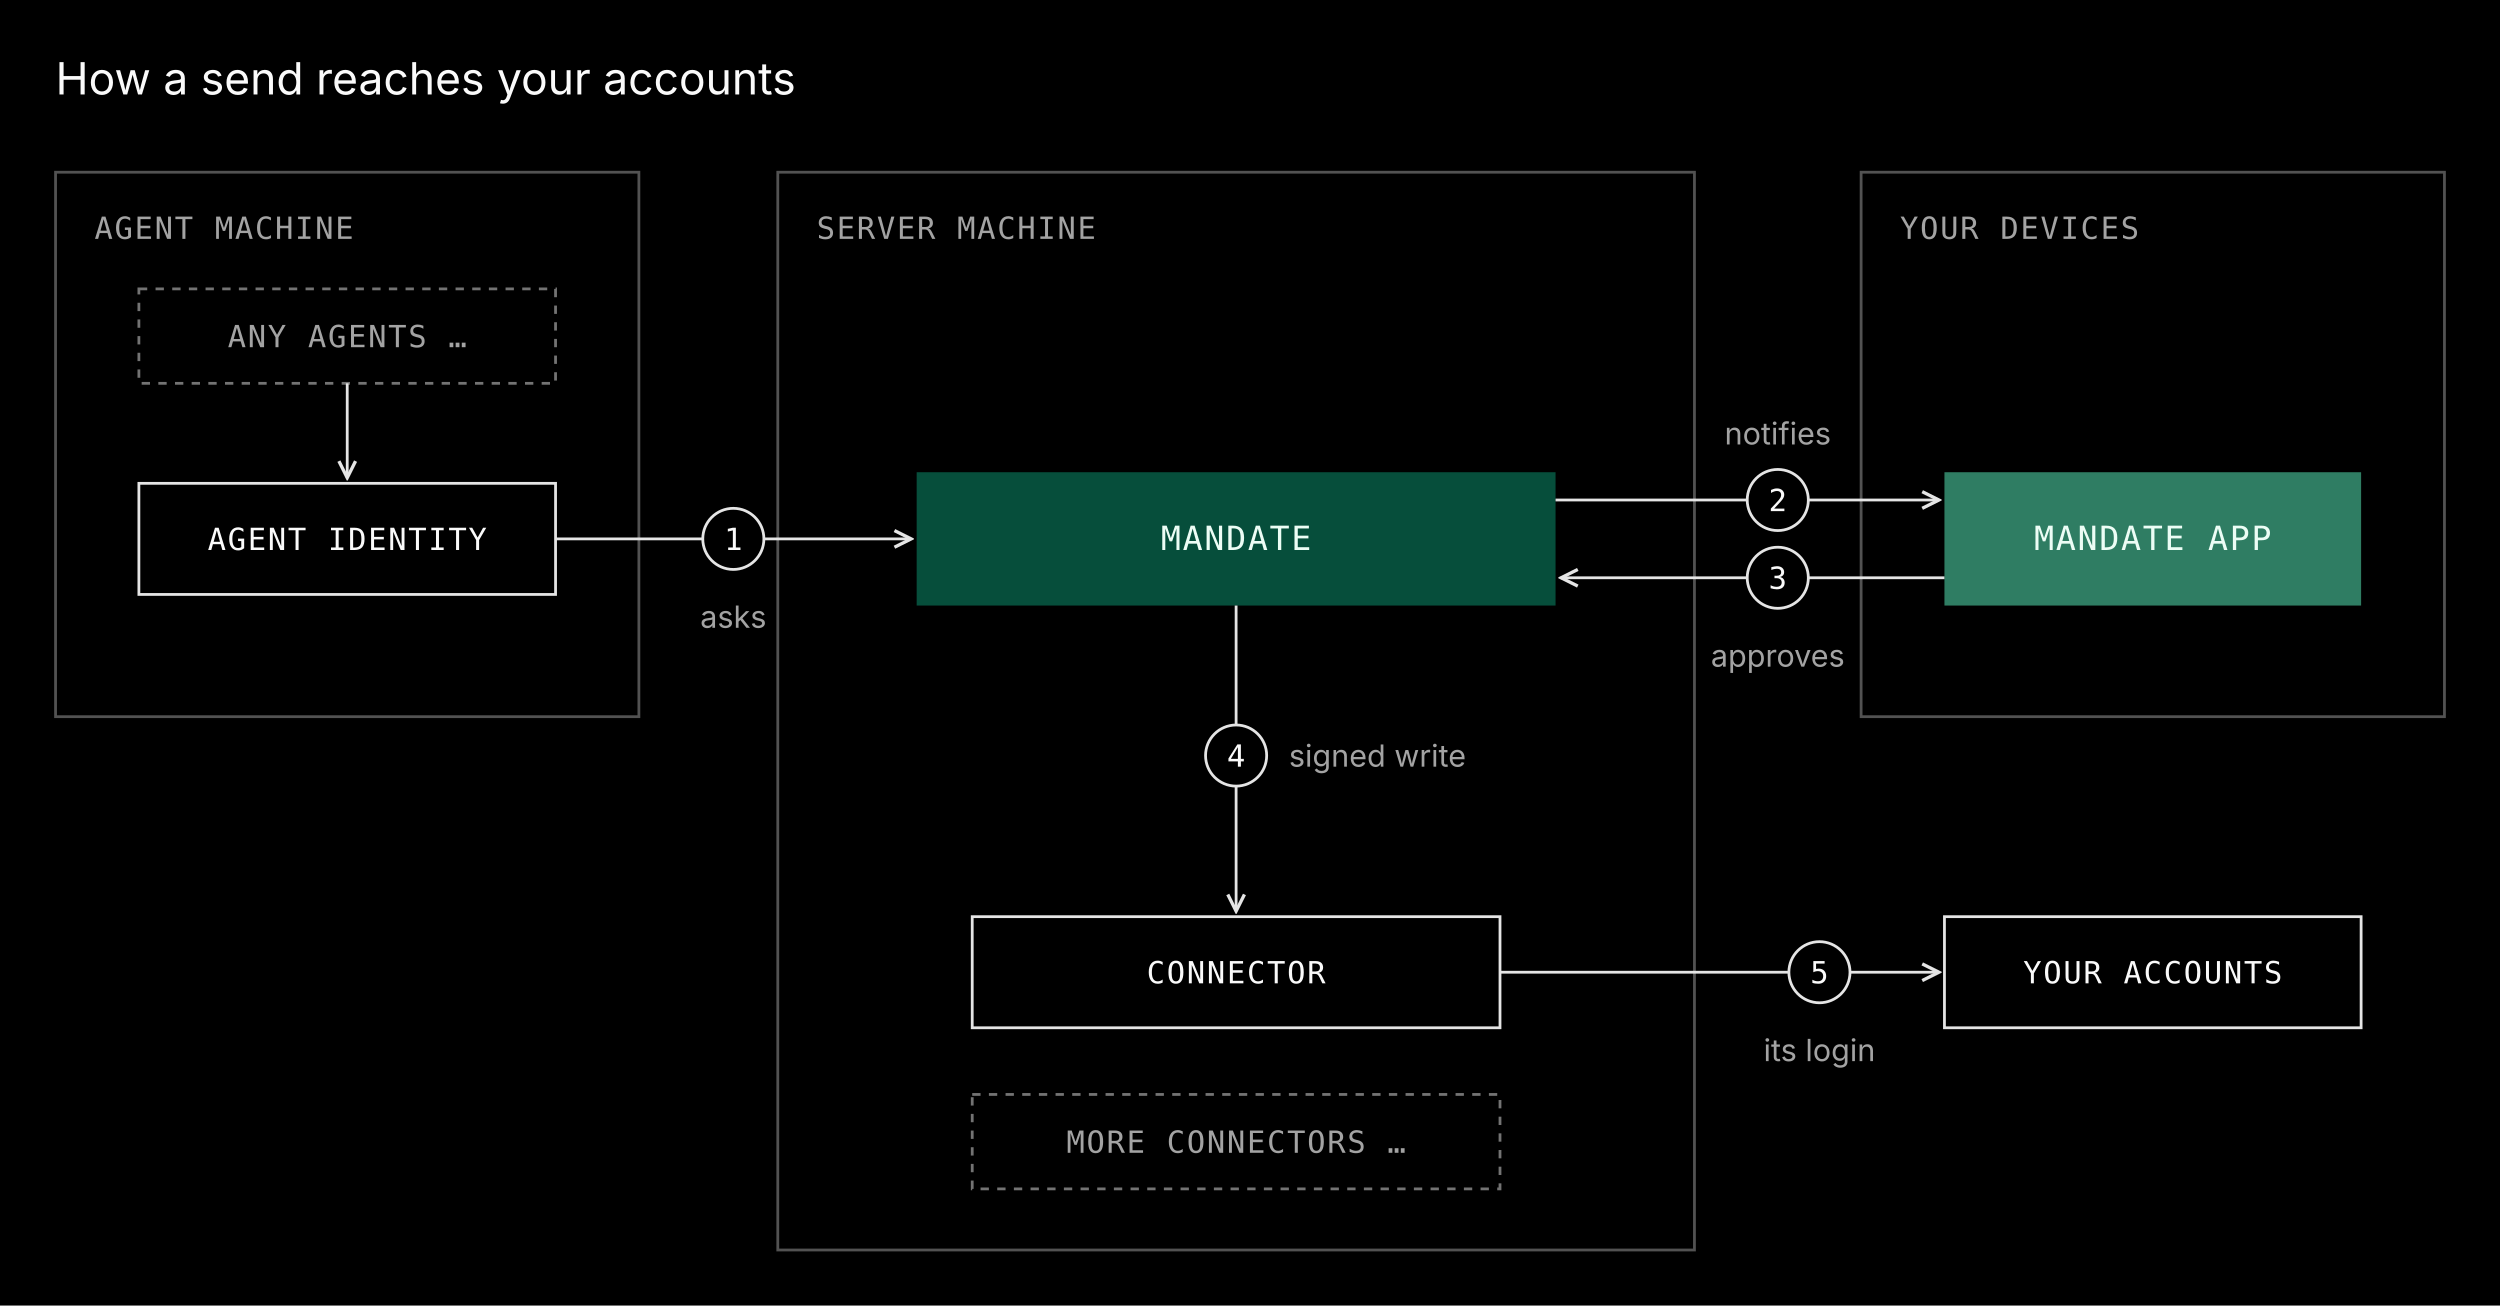
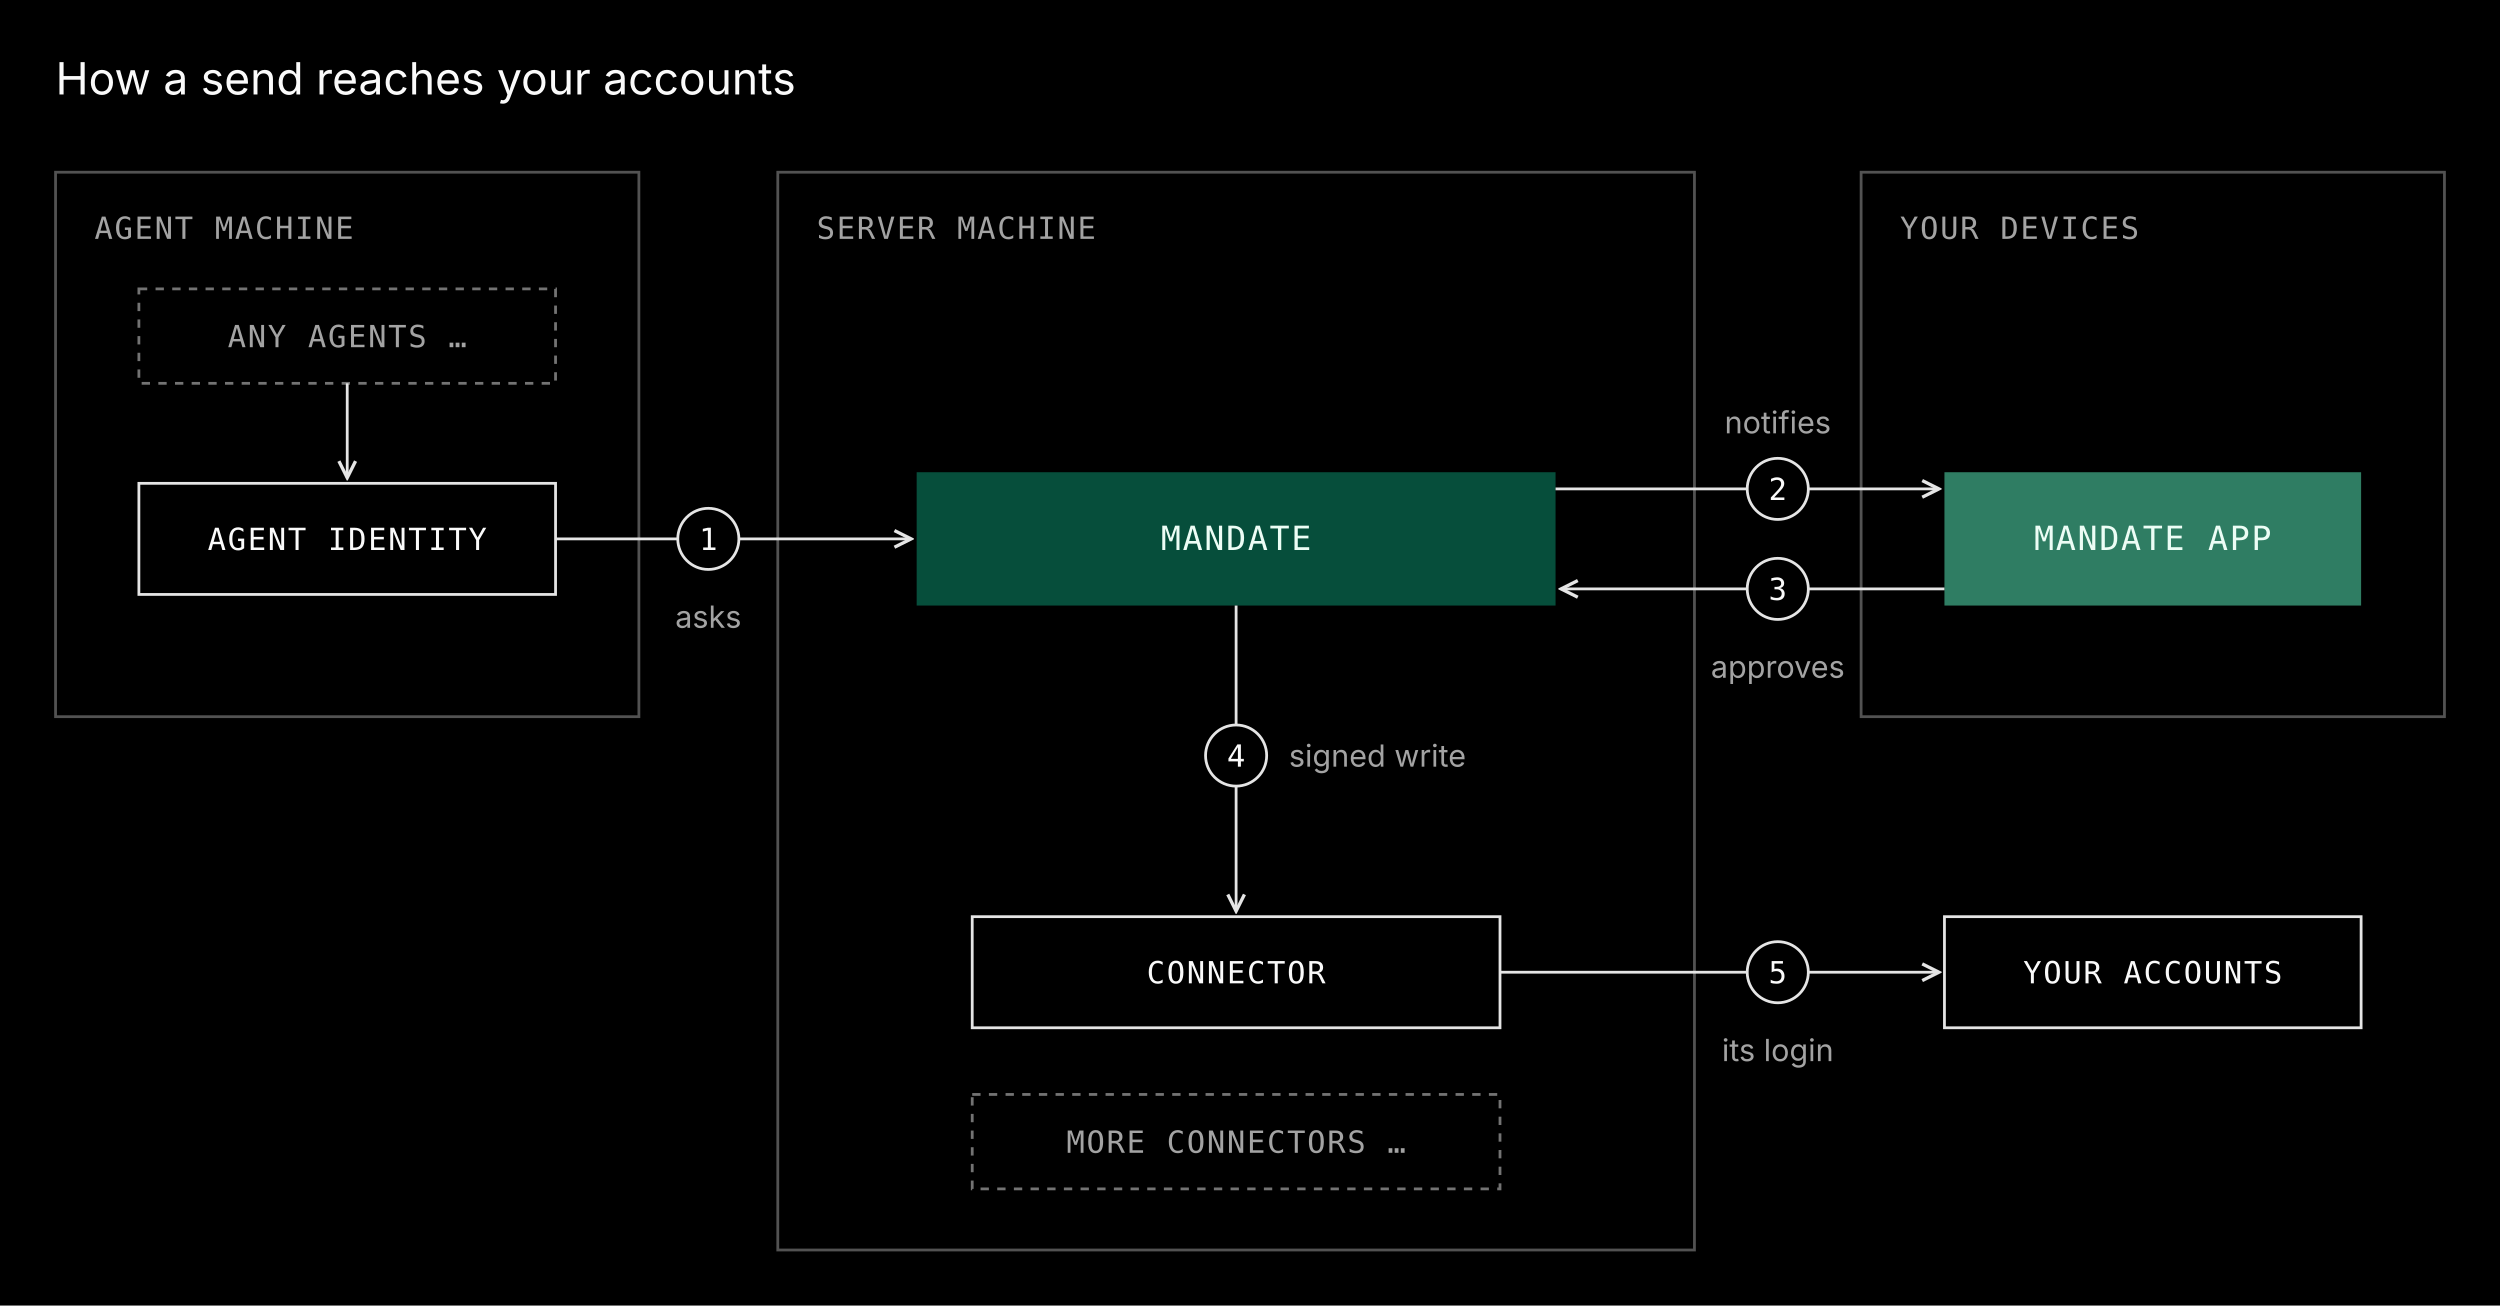
<svg xmlns="http://www.w3.org/2000/svg" width="900" height="470" viewBox="0 0 900 470" font-family="Inter, -apple-system, Segoe UI, Helvetica, Arial, sans-serif">
  <defs>
    <marker id="a" markerWidth="8" markerHeight="8" refX="7" refY="4" orient="auto">
      <path d="M1,1 L7,4 L1,7" fill="none" stroke="#e5e5e5" stroke-width="1.2" />
    </marker>
  </defs>
  <rect width="900" height="470" fill="#000" />
  <text x="20" y="34" font-size="16" fill="#fafafa">How a send reaches your accounts</text>
  <g fill="none" stroke="#525252" stroke-width="1">
    <rect x="20" y="62" width="210" height="196" />
    <rect x="280" y="62" width="330" height="388" />
    <rect x="670" y="62" width="210" height="196" />
  </g>
  <g font-family="'IBM Plex Mono', 'JetBrains Mono', ui-monospace, SFMono-Regular, Menlo, monospace" font-size="11" letter-spacing="0.6" fill="#fafafa">
    <g fill="#a3a3a3">
      <text x="34" y="86">AGENT MACHINE</text>
      <text x="294" y="86">SERVER MACHINE</text>
      <text x="684" y="86">YOUR DEVICES</text>
    </g>
    <rect x="50" y="104" width="150" height="34" fill="none" stroke="#737373" stroke-dasharray="3 3" />
    <text x="125" y="125" text-anchor="middle" fill="#a3a3a3">ANY AGENTS …</text>
    <rect x="50" y="174" width="150" height="40" fill="none" stroke="#e5e5e5" />
    <text x="125" y="198" text-anchor="middle">AGENT IDENTITY</text>
    <rect x="330" y="170" width="230" height="48" fill="#064e3b" />
    <text x="445" y="198" text-anchor="middle" font-size="12" fill="#ecfdf5">MANDATE</text>
    <rect x="350" y="330" width="190" height="40" fill="none" stroke="#e5e5e5" />
    <text x="445" y="354" text-anchor="middle">CONNECTOR</text>
    <rect x="350" y="394" width="190" height="34" fill="none" stroke="#737373" stroke-dasharray="3 3" />
    <text x="445" y="415" text-anchor="middle" fill="#a3a3a3">MORE CONNECTORS …</text>
    <rect x="700" y="170" width="150" height="48" fill="#2f7d63" />
    <text x="775" y="198" text-anchor="middle" font-size="12" fill="#ecfdf5">MANDATE APP</text>
    <rect x="700" y="330" width="150" height="40" fill="none" stroke="#e5e5e5" />
    <text x="775" y="354" text-anchor="middle">YOUR ACCOUNTS</text>
  </g>
  <g fill="none" stroke="#e5e5e5" stroke-width="1" marker-end="url(#a)">
    <path d="M125,138 V172" />
    <path d="M200,194 H328" />
-     <path d="M560,180 H698" />
-     <path d="M700,208 H562" />
+     <path d="M560,176 H698" />
+     <path d="M700,212 H562" />
    <path d="M445,218 V328" />
    <path d="M540,350 H698" />
  </g>
  <g font-size="11">
    <g fill="#000" stroke="#e5e5e5" stroke-width="1">
-       <circle cx="264" cy="194" r="11" />
-       <circle cx="640" cy="180" r="11" />
-       <circle cx="640" cy="208" r="11" />
+       <circle cx="255" cy="194" r="11" />
+       <circle cx="640" cy="176" r="11" />
+       <circle cx="640" cy="212" r="11" />
      <circle cx="445" cy="272" r="11" />
-       <circle cx="655" cy="350" r="11" />
+       <circle cx="640" cy="350" r="11" />
    </g>
    <g font-family="'IBM Plex Mono', ui-monospace, Menlo, monospace" fill="#fafafa" text-anchor="middle">
-       <text x="264" y="198">1</text>
-       <text x="640" y="184">2</text>
-       <text x="640" y="212">3</text>
+       <text x="255" y="198">1</text>
+       <text x="640" y="180">2</text>
+       <text x="640" y="216">3</text>
      <text x="445" y="276">4</text>
-       <text x="655" y="354">5</text>
+       <text x="640" y="354">5</text>
    </g>
    <g fill="#a3a3a3">
-       <text x="264" y="226" text-anchor="middle">asks</text>
-       <text x="640" y="160" text-anchor="middle">notifies</text>
-       <text x="640" y="240" text-anchor="middle">approves</text>
+       <text x="255" y="226" text-anchor="middle">asks</text>
+       <text x="640" y="156" text-anchor="middle">notifies</text>
+       <text x="640" y="244" text-anchor="middle">approves</text>
      <text x="464" y="276">signed write</text>
-       <text x="655" y="382" text-anchor="middle">its login</text>
+       <text x="640" y="382" text-anchor="middle">its login</text>
    </g>
  </g>
</svg>
